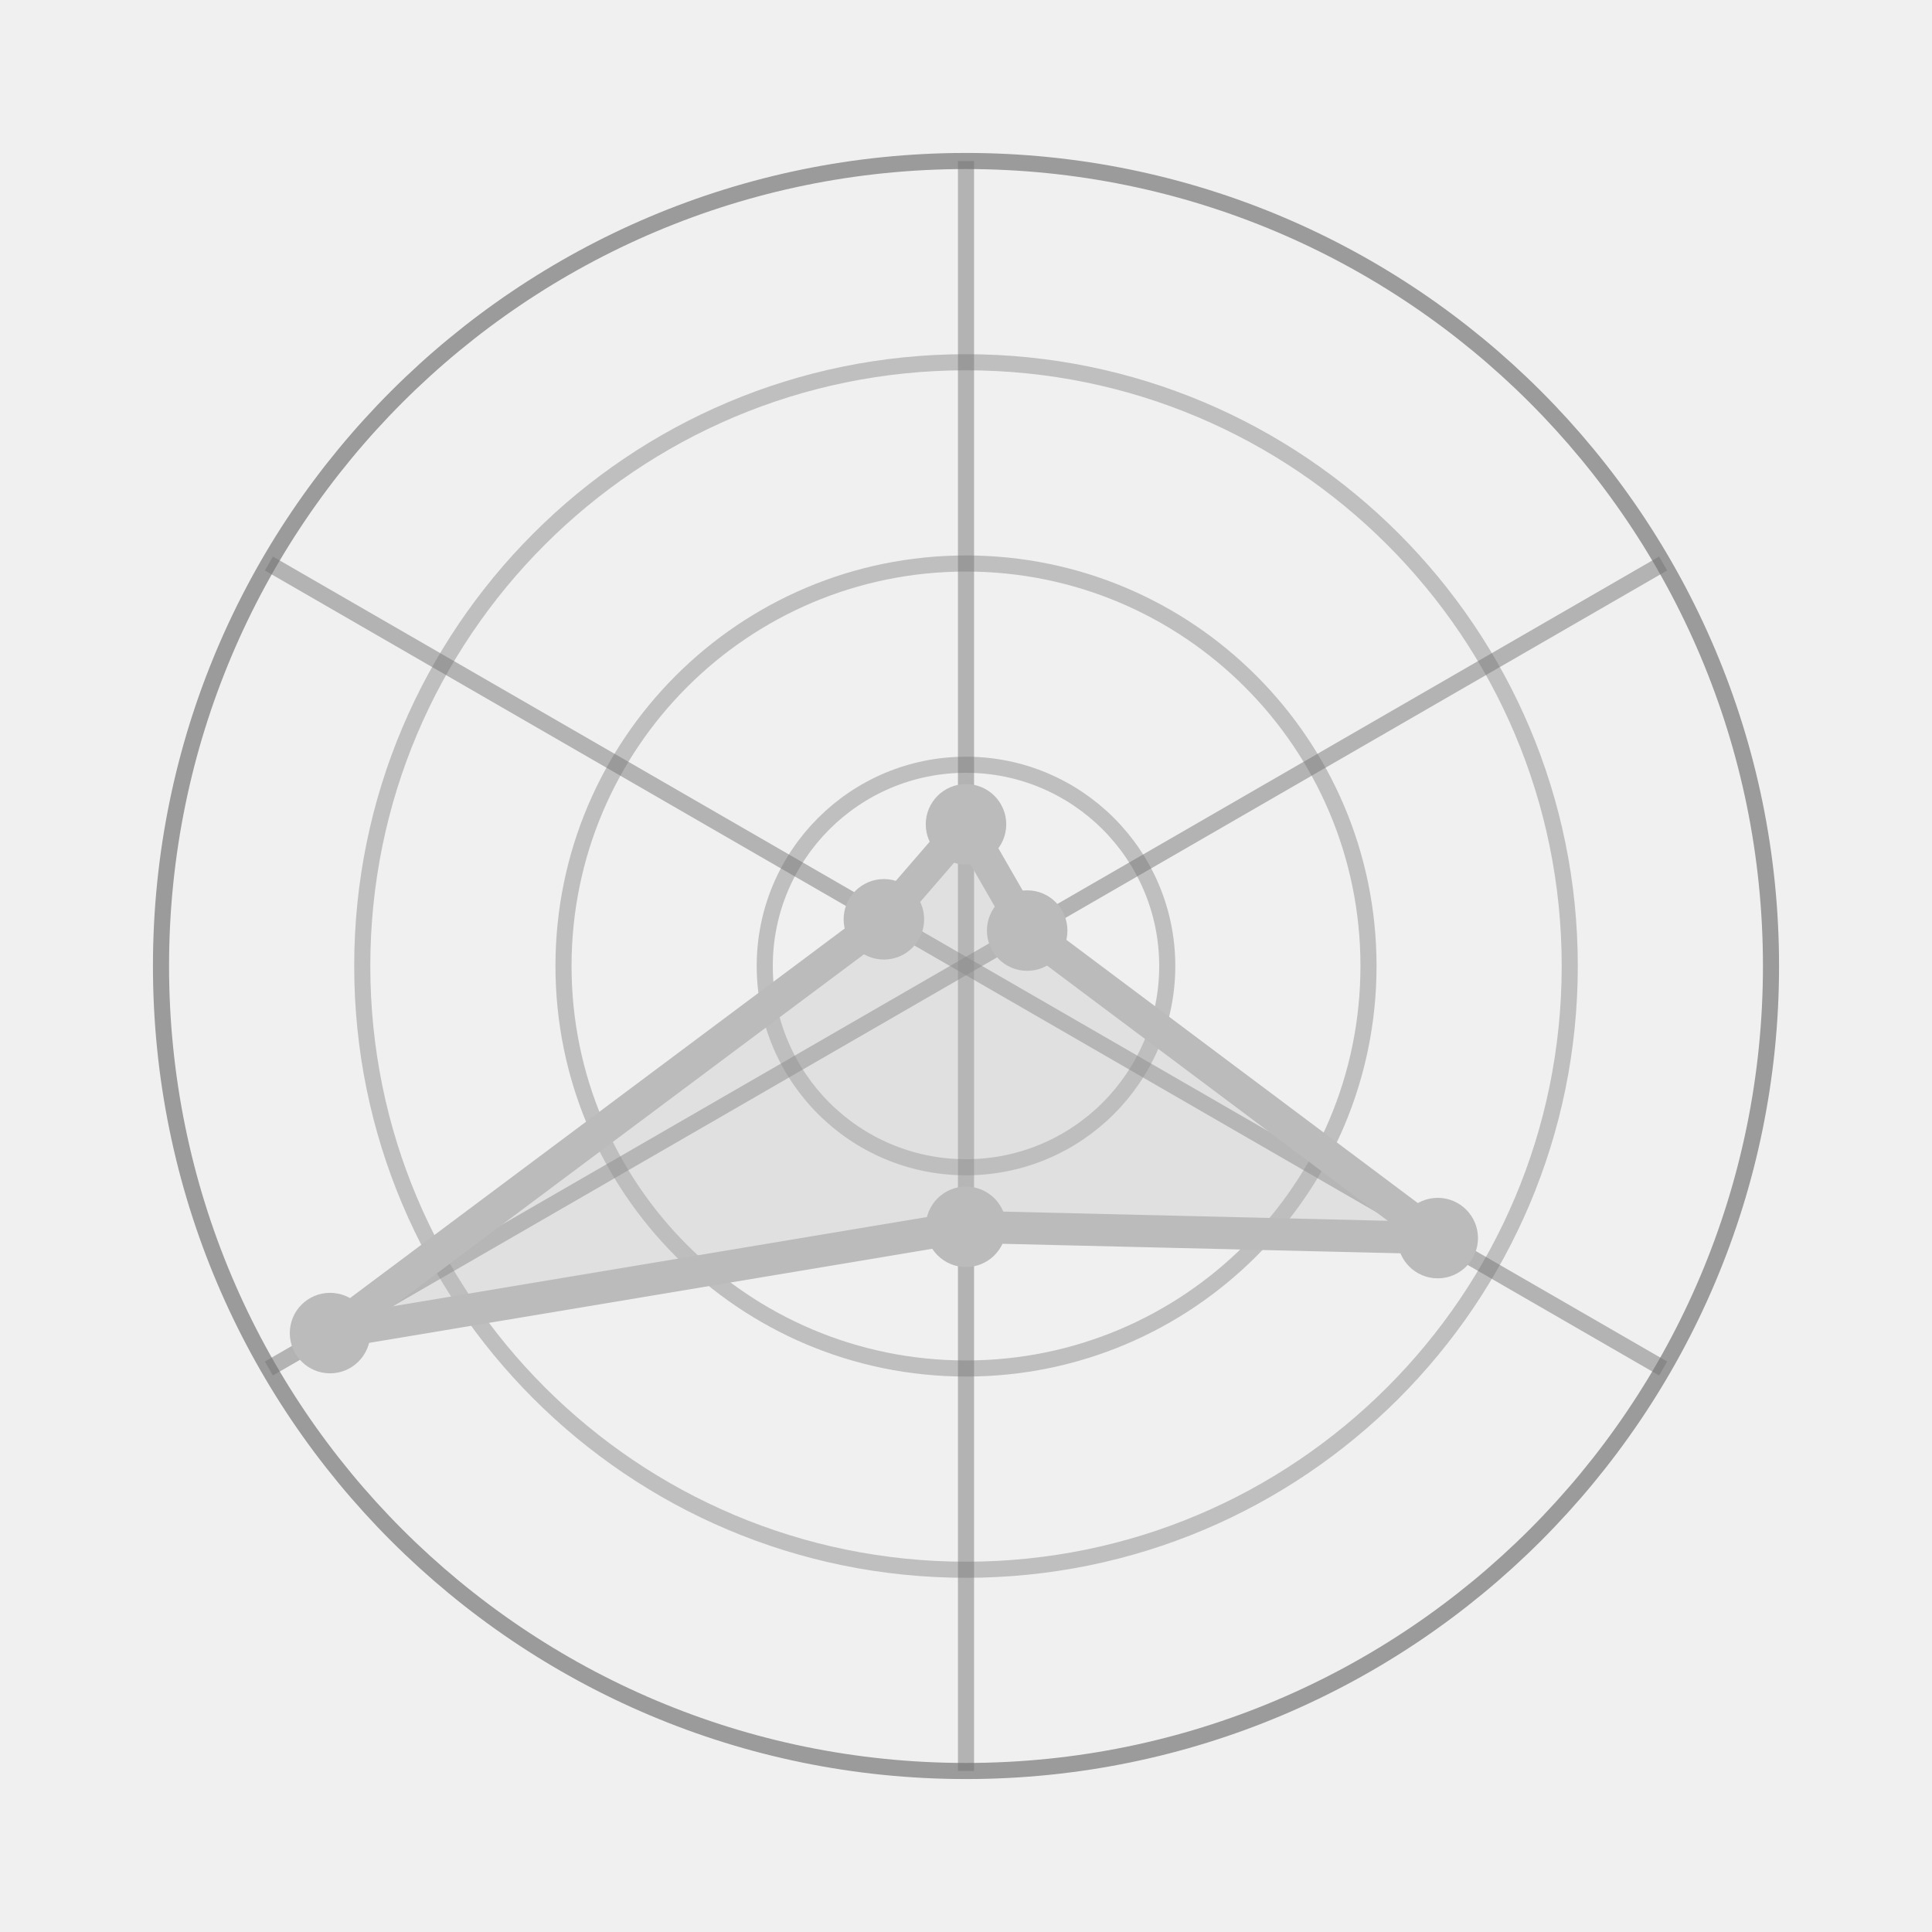
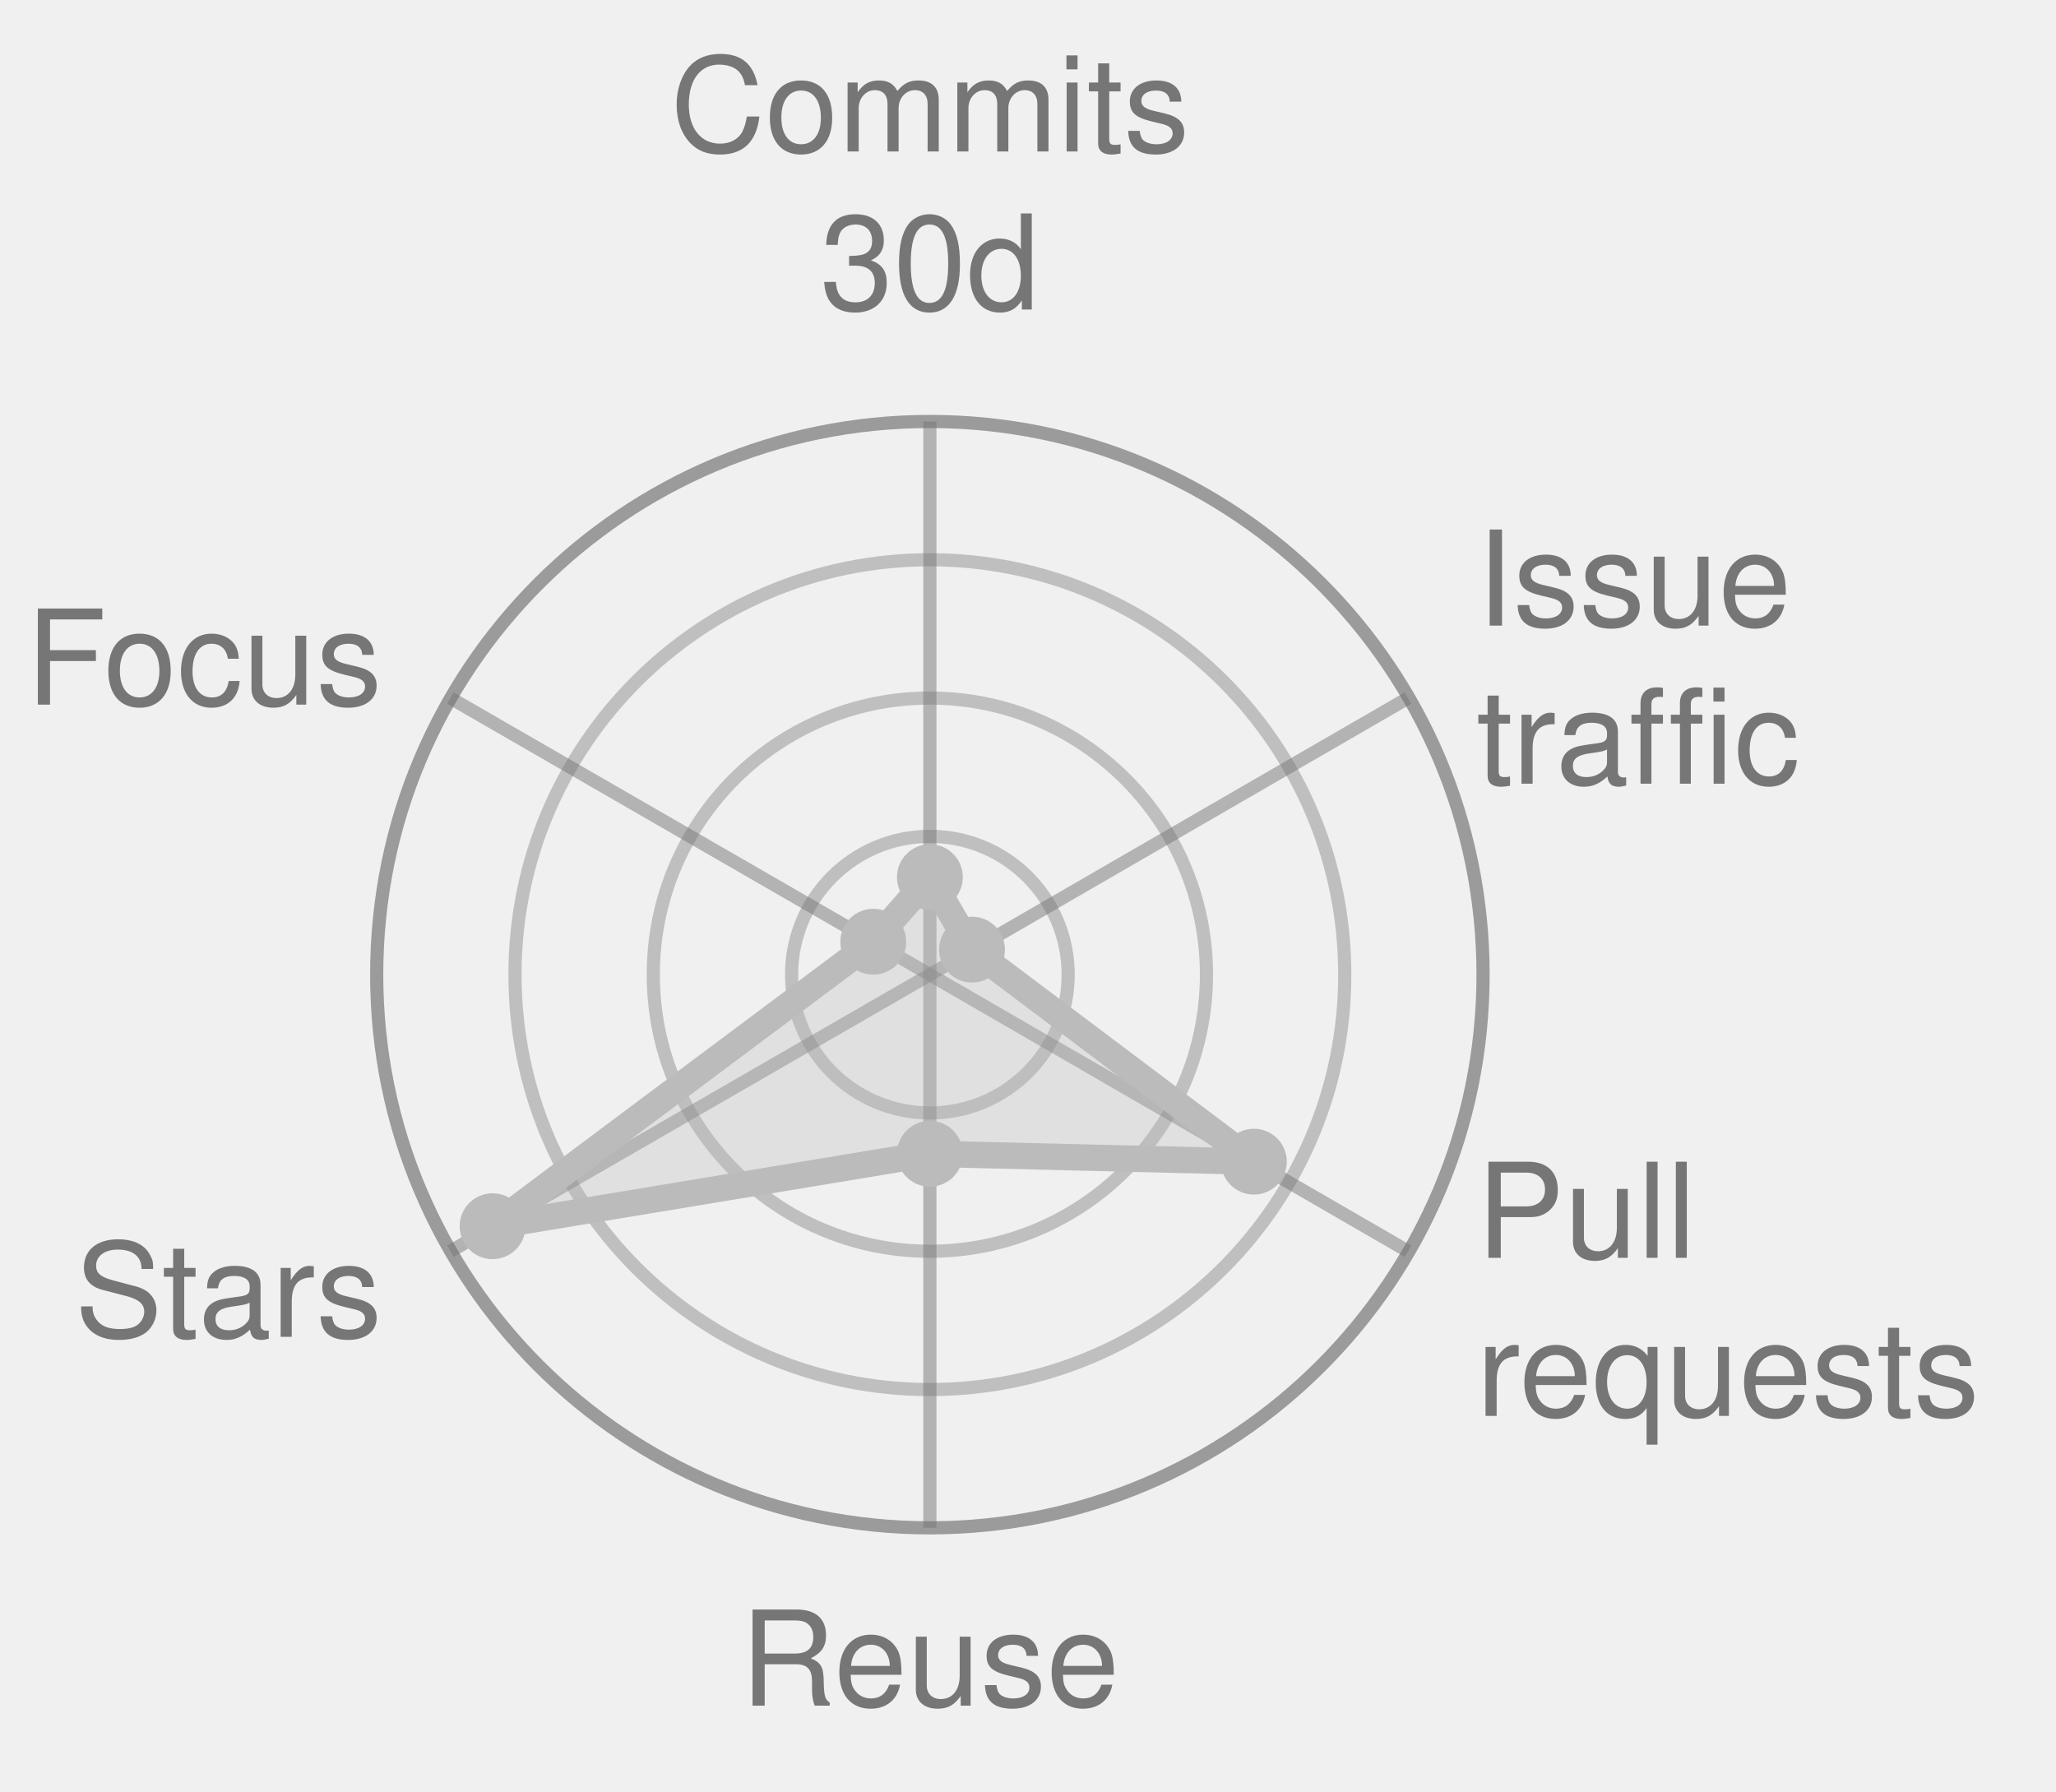
- <svg xmlns="http://www.w3.org/2000/svg" width="120.0" height="120.0" viewBox="0 0 120.0 120.0" role="img" font-family="Helvetica, Arial, sans-serif">
+ <svg xmlns="http://www.w3.org/2000/svg" width="156.1" height="136.0" viewBox="0 0 156.1 136.0" role="img" font-family="Helvetica, Arial, sans-serif">
  <style>
            .bar {
                stroke: #fff;
                stroke-width: 2;
                rx: 4;
            }
            .lbl {
                fill: #fff;
                font-size: 13px;
                font-weight: 600;
            }
            .sub {
                fill: #fff;
                font-size: 11px;
                opacity: .92;
            }
            .dim {
                fill: #333;
                font-size: 12px;
            }
            .wht {
                fill: #fff;
                font-size: 10px;
                paint-order: stroke;
                stroke: rgba(0, 0, 0, .45);
                stroke-width: 3px;
                stroke-linejoin: round;
            }
            .muted {
                fill: #666;
                font-size: 11px;
            }
            .pulse {
                animation: breathe 2.2s ease-in-out infinite;
            }
            .slow {
                animation-duration: 3.4s;
            }
            @keyframes breathe {
                0%, 100% { opacity: .95; }
                50% { opacity: .62; }
            }
            .halo {
                transform-box: fill-box;
                transform-origin: center;
                animation: halo 2.2s ease-out infinite;
            }
            @keyframes halo {
                0% { opacity: .75; transform: scale(1); }
                100% { opacity: 0; transform: scale(2.4); }
            }
            .card {
                opacity: 0;
                animation: whisk ease-in-out infinite;
                animation-iteration-count: infinite;
            }
            .deck .card#r0 {
                opacity: 1;
            }
            @keyframes whisk {
                0% { opacity: 0; transform: translateX(60px); }
                3% { opacity: 1; transform: translateX(0); }
                10% { opacity: 1; transform: translateX(0); }
                13% { opacity: 0; transform: translateX(-60px); }
                100% { opacity: 0; transform: translateX(-60px); }
            }
            @media (prefers-reduced-motion: reduce) {
                .pulse, .halo, .card { animation: none; }
            }
        </style>
-   <circle cx="60.0" cy="60.0" r="12.5" fill="none" stroke="#767676" stroke-width="1" opacity="0.4" />
-   <circle cx="60.0" cy="60.0" r="25.0" fill="none" stroke="#767676" stroke-width="1" opacity="0.4" />
-   <circle cx="60.0" cy="60.0" r="37.5" fill="none" stroke="#767676" stroke-width="1" opacity="0.4" />
-   <circle cx="60.0" cy="60.0" r="50.0" fill="none" stroke="#767676" stroke-width="1" opacity="0.7" />
-   <line x1="60.0" y1="60.0" x2="60.0" y2="10.0" stroke="#767676" stroke-width="1" opacity="0.5" />
-   <line x1="60.0" y1="60.0" x2="103.3" y2="35.0" stroke="#767676" stroke-width="1" opacity="0.5" />
-   <line x1="60.0" y1="60.0" x2="103.3" y2="85.0" stroke="#767676" stroke-width="1" opacity="0.5" />
-   <line x1="60.0" y1="60.0" x2="60.0" y2="110.0" stroke="#767676" stroke-width="1" opacity="0.5" />
-   <line x1="60.0" y1="60.0" x2="16.7" y2="85.0" stroke="#767676" stroke-width="1" opacity="0.5" />
-   <line x1="60.0" y1="60.0" x2="16.7" y2="35.0" stroke="#767676" stroke-width="1" opacity="0.5" />
-   <polygon points="60.0,51.2 63.8,57.8 89.3,76.9 60.0,76.2 20.5,82.8 54.9,57.1" fill="#BBBBBB" fill-opacity="0.32" stroke="#BBBBBB" stroke-width="2" stroke-linejoin="round" class="" />
-   <circle cx="60.0" cy="51.2" r="2.5" fill="#BBBBBB" />
-   <circle cx="63.8" cy="57.8" r="2.5" fill="#BBBBBB" />
-   <circle cx="89.3" cy="76.9" r="2.5" fill="#BBBBBB" />
-   <circle cx="60.0" cy="76.2" r="2.5" fill="#BBBBBB" />
-   <circle cx="20.5" cy="82.8" r="2.5" fill="#BBBBBB" />
-   <circle cx="54.9" cy="57.1" r="2.5" fill="#BBBBBB" />
+   <circle cx="70.6" cy="74.0" r="10.5" fill="none" stroke="#767676" stroke-width="1" opacity="0.4" />
+   <circle cx="70.6" cy="74.0" r="21.0" fill="none" stroke="#767676" stroke-width="1" opacity="0.4" />
+   <circle cx="70.6" cy="74.0" r="31.5" fill="none" stroke="#767676" stroke-width="1" opacity="0.4" />
+   <circle cx="70.6" cy="74.0" r="42.0" fill="none" stroke="#767676" stroke-width="1" opacity="0.7" />
+   <line x1="70.6" y1="74.0" x2="70.6" y2="32.0" stroke="#767676" stroke-width="1" opacity="0.5" />
+   <line x1="70.6" y1="74.0" x2="106.9" y2="53.0" stroke="#767676" stroke-width="1" opacity="0.5" />
+   <line x1="70.6" y1="74.0" x2="106.9" y2="95.0" stroke="#767676" stroke-width="1" opacity="0.5" />
+   <line x1="70.6" y1="74.0" x2="70.6" y2="116.0" stroke="#767676" stroke-width="1" opacity="0.5" />
+   <line x1="70.6" y1="74.0" x2="34.2" y2="95.0" stroke="#767676" stroke-width="1" opacity="0.5" />
+   <line x1="70.6" y1="74.0" x2="34.2" y2="53.0" stroke="#767676" stroke-width="1" opacity="0.5" />
+   <polygon points="70.6,66.6 73.8,72.1 95.2,88.2 70.6,87.6 37.4,93.1 66.3,71.5" fill="#BBBBBB" fill-opacity="0.32" stroke="#BBBBBB" stroke-width="2" stroke-linejoin="round" class="" />
+   <circle cx="70.6" cy="66.6" r="2.5" fill="#BBBBBB" />
+   <circle cx="73.8" cy="72.1" r="2.5" fill="#BBBBBB" />
+   <circle cx="95.2" cy="88.2" r="2.5" fill="#BBBBBB" />
+   <circle cx="70.6" cy="87.6" r="2.5" fill="#BBBBBB" />
+   <circle cx="37.4" cy="93.1" r="2.5" fill="#BBBBBB" />
+   <circle cx="66.3" cy="71.5" r="2.5" fill="#BBBBBB" />
+   <text x="70.6" y="11.5" text-anchor="middle" font-size="10.0" fill="#767676">Commits</text>
+   <text x="70.6" y="23.5" text-anchor="middle" font-size="10.0" fill="#767676">30d</text>
+   <text x="112.1" y="47.5" text-anchor="start" font-size="10.0" fill="#767676">Issue</text>
+   <text x="112.1" y="59.5" text-anchor="start" font-size="10.0" fill="#767676">traffic</text>
+   <text x="112.1" y="95.5" text-anchor="start" font-size="10.0" fill="#767676">Pull</text>
+   <text x="112.1" y="107.5" text-anchor="start" font-size="10.0" fill="#767676">requests</text>
+   <text x="70.6" y="129.5" text-anchor="middle" font-size="10.0" fill="#767676">Reuse</text>
+   <text x="29.0" y="101.5" text-anchor="end" font-size="10.0" fill="#767676">Stars</text>
+   <text x="29.0" y="53.5" text-anchor="end" font-size="10.0" fill="#767676">Focus</text>
</svg>
